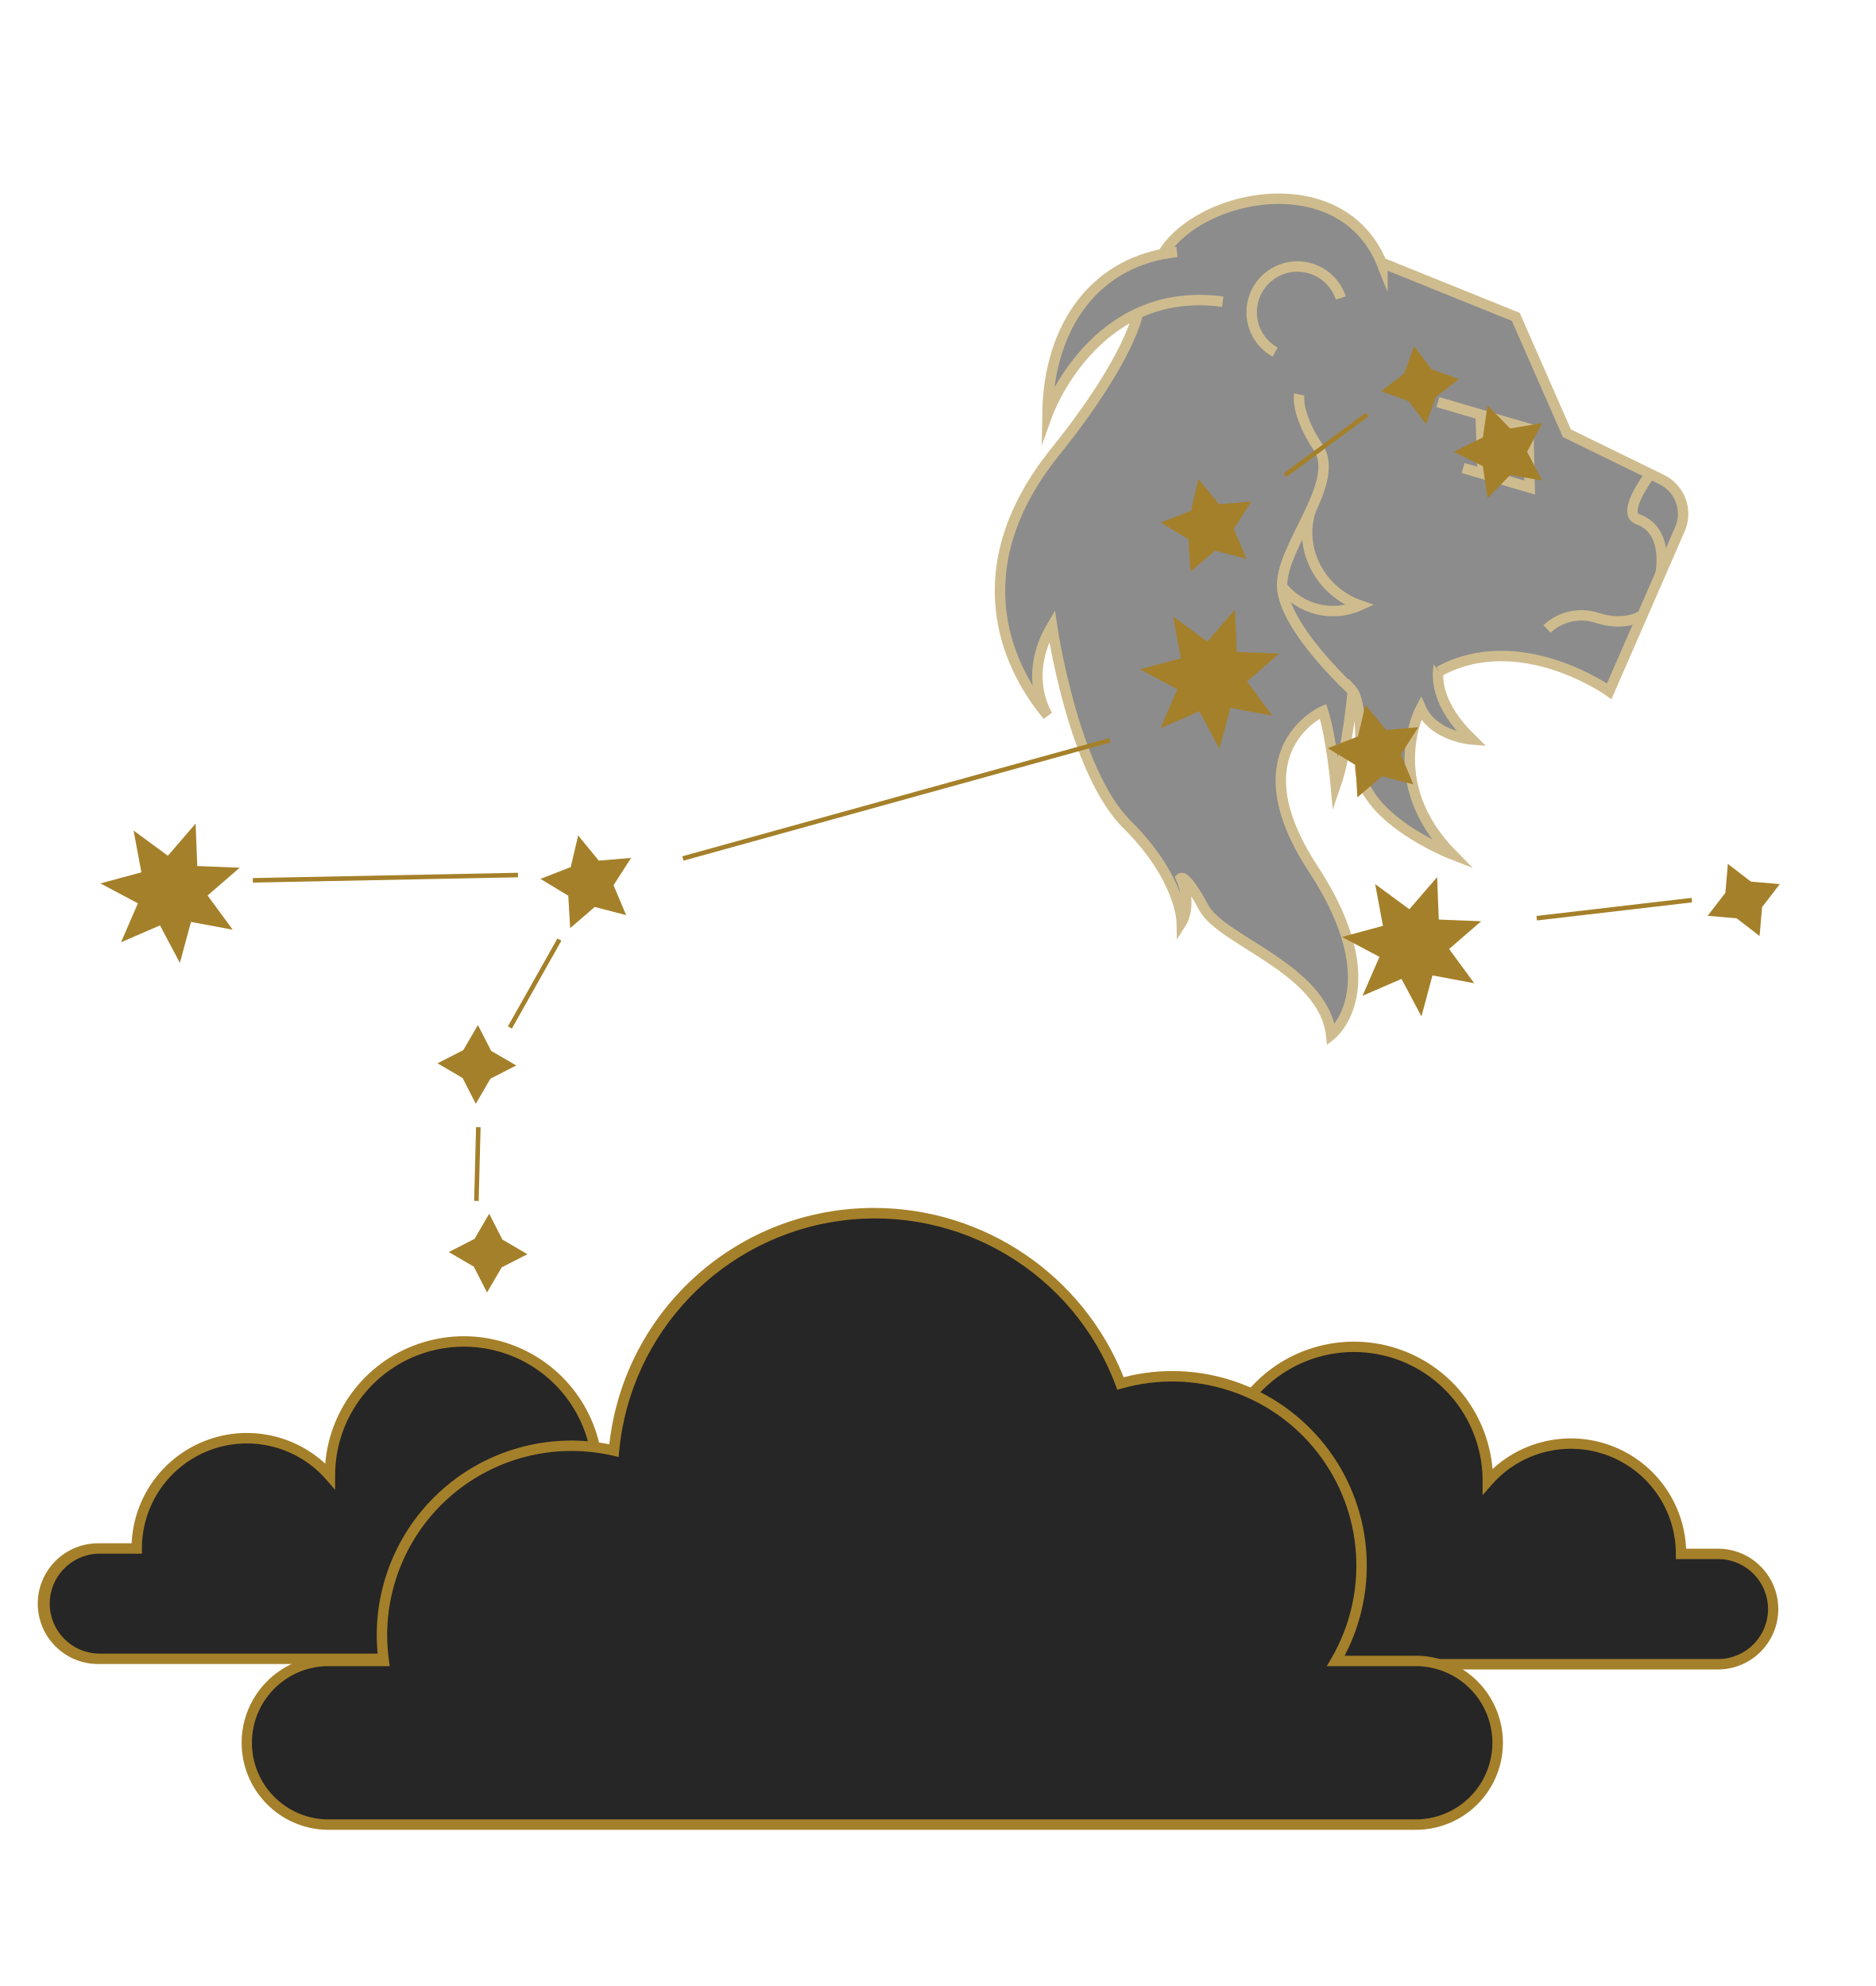
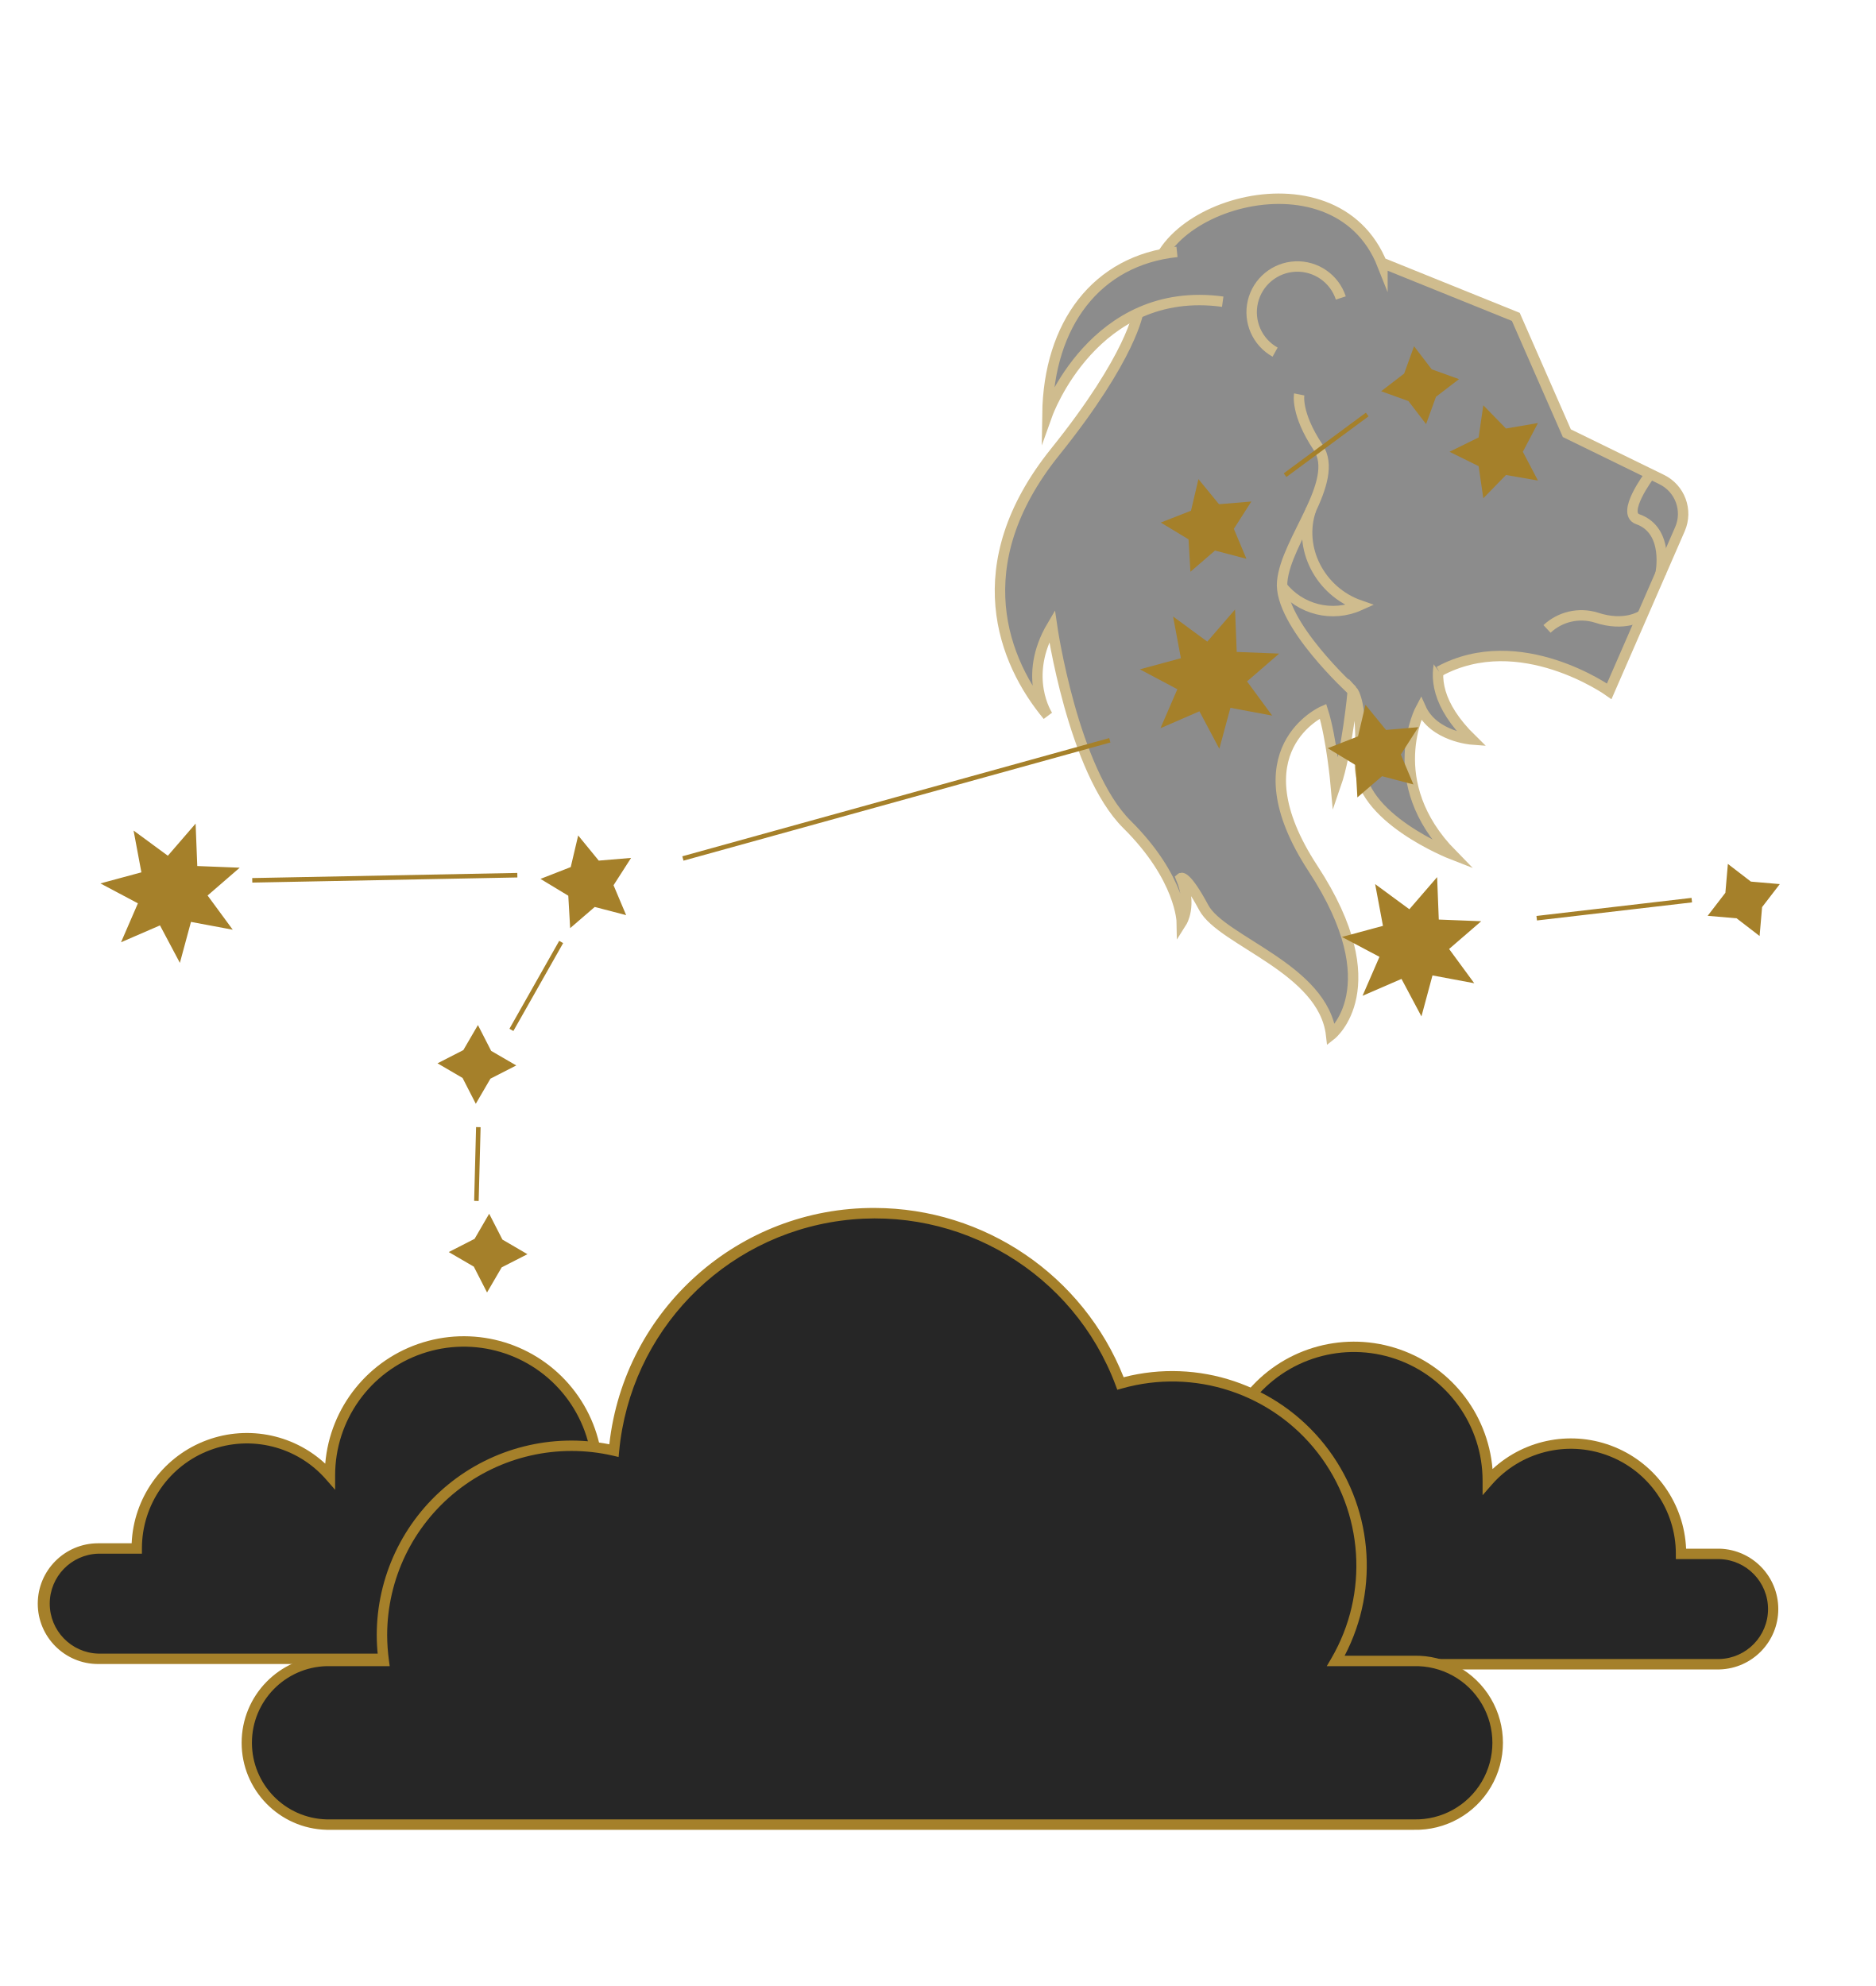
<svg xmlns="http://www.w3.org/2000/svg" viewBox="0 0 360.18 381.43">
  <g data-name="Comp 1">
    <path d="M330.2 298.44h-7.41a21.16 21.16 0 0 0-37.11-13.93v-.11a25.71 25.71 0 1 0-47.23 14h-19.61a10.6 10.6 0 0 0 0 21.19H330.2a10.6 10.6 0 0 0 0-21.19z" fill="#262626" />
    <path d="M330.2 320.63H218.84a11.6 11.6 0 0 1 0-23.19h17.83a26.71 26.71 0 1 1 49.92-15.29 22.15 22.15 0 0 1 37.17 15.29h6.44a11.6 11.6 0 0 1 0 23.19zm-111.36-21.19a9.6 9.6 0 0 0 0 19.19H330.2a9.6 9.6 0 0 0 0-19.19h-8.41v-1a20.16 20.16 0 0 0-35.36-13.27l-1.75 2v-2.77a24.71 24.71 0 1 0-45.39 13.5l1 1.54z" fill="#a5802a" />
    <path d="M18.84 297.44h7.42a21.16 21.16 0 0 1 37.1-13.93v-.11a25.71 25.71 0 1 1 47.23 14h19.61a10.6 10.6 0 0 1 0 21.19H18.84a10.6 10.6 0 0 1 0-21.19z" fill="#262626" />
    <path d="M7.25 308a11.61 11.61 0 0 1 11.59-11.6h6.44a22.15 22.15 0 0 1 37.17-15.29 26.71 26.71 0 1 1 49.92 15.29h17.83a11.6 11.6 0 0 1 0 23.19H18.84A11.6 11.6 0 0 1 7.25 308zm101.5-9.6l1-1.54a24.71 24.71 0 1 0-45.4-13.5v2.77l-1.75-2a20.16 20.16 0 0 0-35.35 13.27v1h-8.41a9.6 9.6 0 0 0 0 19.19H130.2a9.6 9.6 0 0 0 0-19.19z" fill="#a5802a" />
    <g opacity=".53" stroke="#a5802a" stroke-miterlimit="10" stroke-width="2">
      <path d="M281 120.24s-12 8.45 1.63 21.79c0 0-7.35-.54-9.8-6 0 0-7.63 14.16 6 28.06 0 0-18.25-7.09-17.71-17.71.59-11.44-1.36-13.62-1.36-13.62s-1.09 11.71-3.27 18c0 0-.81-9-2.45-14.17 0 0-16.89 7.36-1.91 30.24s3.47 31.94 3.47 31.94c-1.46-12.76-21-18-24.46-24.45s-4.36-5.68-4.36-5.68c2.18 5.23.14 8.45.14 8.45s-.14-8.45-10.52-18.75-14.4-38.12-14.4-38.12c-5.79 9.81-.82 17.22-.82 17.22-8.58-10.3-16-28.92 1.38-50.59 14.86-18.48 16-27 16-27s1-5.87 6.13-7" fill="#262626" />
      <path d="M221.87 57.23c-4.36-16.71 34.32-29.78 43.58-6.36v-.36l25.61 10.35 9.8 22.34 18.21 8.9a7.34 7.34 0 0 1 3.51 9.52L309 132.77s-17.16-12.26-32.68-3.81" fill="#262626" />
      <path d="M234.78 57.94c-24.71-3.36-33.66 21.63-33.66 21.63.24-17.28 9.43-29.57 24.88-31.19M257.46 57.23a8.78 8.78 0 1 0-12.62 10.4" fill="#262626" />
      <path d="M251.75 97.82c-2.61 7.49 1.76 15.79 9.34 18.44a12.48 12.48 0 0 1-15-3.73" fill="none" />
-       <path fill="#262626" d="M276.1 77.23l17.37 5.09.25 11.32-12.78-3.75" />
-       <path fill="none" d="M284.33 79.99l.36 11.12" />
      <path d="M318.84 110.25s1.82-8.35-4.36-10.53c-3.23-1.14 2.18-8.35 2.18-8.35M315.21 118.24s-3.19 2.21-8.72.37a9.67 9.67 0 0 0-9.44 2.18" fill="#262626" />
      <path d="M259.69 132.63s-14.21-12.93-13.49-20.92 11.26-19.25 6.9-25.79-3.63-10.17-3.63-10.17" fill="none" />
    </g>
    <path d="M271.46 319h-15a36.37 36.37 0 0 0-41.35-53.29 50.33 50.33 0 0 0-97.21 12.89 36.76 36.76 0 0 0-8.18-.93 36.3 36.3 0 0 0-36 41.33h-11a15.72 15.72 0 0 0 0 31.43h208.74a15.72 15.72 0 1 0 0-31.43z" fill="#262626" />
-     <path d="M271.46 351.43H62.71a16.72 16.72 0 0 1 0-33.43h9.85a38.1 38.1 0 0 1-.22-3.95A37.38 37.38 0 0 1 117 277.39 51.06 51.06 0 0 1 168 232a51.57 51.57 0 0 1 47.76 32.51A37.36 37.36 0 0 1 258.19 318h13.27a16.72 16.72 0 1 1 0 33.43zM62.71 320a14.72 14.72 0 0 0 0 29.43h208.75a14.72 14.72 0 1 0 0-29.43h-16.7l.88-1.5a35.37 35.37 0 0 0-40.21-51.83l-.89.25-.32-.86a49.34 49.34 0 0 0-95.33 12.63l-.11 1.14-1.11-.26a35.4 35.4 0 0 0-43.33 34.48 36.43 36.43 0 0 0 .34 4.82l.15 1.13zM261.63 191.25l3.25-7.48-7.21-3.82 7.88-2.13-1.5-8.02 6.57 4.83 5.33-6.17.32 8.15 8.15.32-6.17 5.33 4.83 6.58-8.02-1.5-2.12 7.87-3.83-7.2-7.48 3.24zM23.24 180.97l3.24-7.48-7.2-3.82 7.87-2.13-1.5-8.02 6.58 4.83 5.33-6.17.32 8.15 8.15.32-6.17 5.34 4.83 6.57-8.02-1.5-2.13 7.87-3.82-7.2-7.48 3.24zM222.83 139.86l3.24-7.49-7.2-3.82 7.88-2.13-1.5-8.02 6.57 4.83 5.33-6.17.32 8.15 8.15.32-6.17 5.34 4.83 6.57-8.02-1.5-2.13 7.87-3.82-7.2-7.48 3.25zM109.48 178.26l-.36-6.23-5.34-3.23 5.81-2.27 1.43-6.07 3.95 4.83 6.21-.52-3.37 5.25 2.42 5.74-6.03-1.57-4.72 4.07zM228.58 109.81l-.36-6.22-5.33-3.23 5.8-2.27 1.43-6.07 3.95 4.82 6.21-.52-3.36 5.25 2.41 5.75-6.03-1.58-4.72 4.07zM260.64 153.15l-.36-6.22-5.33-3.23 5.81-2.27 1.43-6.07 3.94 4.83 6.22-.53-3.37 5.25 2.42 5.75-6.03-1.58-4.73 4.07zM285.63 95.7l-.9-6.17-5.59-2.76 5.59-2.76.9-6.17 4.35 4.46 6.15-1.05-2.9 5.52 2.9 5.52-6.15-1.06-4.35 4.47zM86.17 240.47l4.96-2.54 2.8-4.82 2.54 4.96 4.81 2.81-4.95 2.53-2.81 4.82-2.54-4.96-4.81-2.8zM84.01 204.22l4.96-2.54 2.8-4.81 2.54 4.96 4.82 2.8-4.96 2.54-2.81 4.82-2.54-4.96-4.81-2.81zM331.78 165.92l4.42 3.4 5.55.48-3.4 4.42-.48 5.55-4.41-3.4-5.56-.48 3.4-4.42.48-5.55zM265.2 75.14l4.42-3.39 1.9-5.25 3.39 4.43 5.24 1.89-4.42 3.39-1.9 5.24-3.39-4.42-5.24-1.89zM295.023 175.918l29.778-3.471.1.864-29.778 3.472zM48.543 168.641l50.91-1.018.017.87-50.91 1.018zM97.529 197.122l9.506-16.878.757.427-9.506 16.878zM91.044 230.64l.369-14.174.87.022-.37 14.175zM131.012 164.46l81.974-22.702.233.839-81.975 22.702zM246.496 90.912l15.772-11.653.517.7-15.772 11.653z" fill="#a5802a" />
+     <path d="M271.46 351.43H62.71a16.72 16.72 0 0 1 0-33.43h9.85a38.1 38.1 0 0 1-.22-3.95A37.38 37.38 0 0 1 117 277.39 51.06 51.06 0 0 1 168 232a51.57 51.57 0 0 1 47.76 32.51A37.36 37.36 0 0 1 258.19 318h13.27a16.72 16.72 0 1 1 0 33.43zM62.71 320a14.72 14.72 0 0 0 0 29.43h208.75a14.72 14.72 0 1 0 0-29.43h-16.7l.88-1.5a35.37 35.37 0 0 0-40.21-51.83l-.89.25-.32-.86a49.34 49.34 0 0 0-95.33 12.63l-.11 1.14-1.11-.26a35.4 35.4 0 0 0-43.33 34.48 36.43 36.43 0 0 0 .34 4.82l.15 1.13zM261.63 191.25l3.25-7.48-7.21-3.82 7.88-2.13-1.5-8.02 6.57 4.83 5.33-6.17.32 8.15 8.15.32-6.17 5.33 4.83 6.58-8.02-1.5-2.12 7.87-3.83-7.2-7.48 3.24zM23.24 180.97l3.24-7.48-7.2-3.82 7.87-2.13-1.5-8.02 6.58 4.83 5.33-6.17.32 8.15 8.15.32-6.17 5.34 4.83 6.57-8.02-1.5-2.13 7.87-3.82-7.2-7.48 3.24zM222.83 139.86l3.24-7.49-7.2-3.82 7.88-2.13-1.5-8.02 6.57 4.83 5.33-6.17.32 8.15 8.15.32-6.17 5.34 4.83 6.57-8.02-1.5-2.13 7.87-3.82-7.2-7.48 3.25zM109.48 178.26l-.36-6.23-5.34-3.23 5.81-2.27 1.43-6.07 3.95 4.83 6.21-.52-3.37 5.25 2.42 5.74-6.03-1.57-4.72 4.07zM228.58 109.81l-.36-6.22-5.33-3.23 5.8-2.27 1.43-6.07 3.95 4.82 6.21-.52-3.36 5.25 2.41 5.75-6.03-1.58-4.72 4.07zM260.64 153.15l-.36-6.22-5.33-3.23 5.81-2.27 1.43-6.07 3.94 4.83 6.22-.53-3.37 5.25 2.42 5.75-6.03-1.58-4.73 4.07zM284.82 95.7l-.9-6.17-5.59-2.76 5.59-2.76.9-6.17 4.35 4.46 6.14-1.05-2.9 5.52 2.9 5.52-6.14-1.06-4.35 4.47zM86.17 240.47l4.96-2.54 2.8-4.82 2.54 4.96 4.81 2.81-4.95 2.53-2.81 4.82-2.54-4.96-4.81-2.8zM84.01 204.22l4.96-2.54 2.8-4.81 2.54 4.96 4.82 2.8-4.96 2.54-2.81 4.82-2.54-4.96-4.81-2.81zM331.78 165.92l4.42 3.4 5.55.48-3.4 4.42-.48 5.55-4.41-3.4-5.56-.48 3.4-4.42.48-5.55zM265.2 75.14l4.42-3.39 1.9-5.25 3.39 4.43 5.24 1.89-4.42 3.39-1.9 5.24-3.39-4.42-5.24-1.89zM295.023 175.918l29.778-3.471.1.864-29.778 3.472zM48.428 168.64l50.9-.986.018.87-50.9.986zM97.82 197.584l9.556-16.884.757.429-9.556 16.883zM91.044 230.64l.369-14.174.87.022-.37 14.175zM131.012 164.46l81.974-22.702.233.839-81.975 22.702zM246.496 90.912l15.772-11.653.517.7-15.772 11.653z" fill="#a5802a" />
  </g>
</svg>
